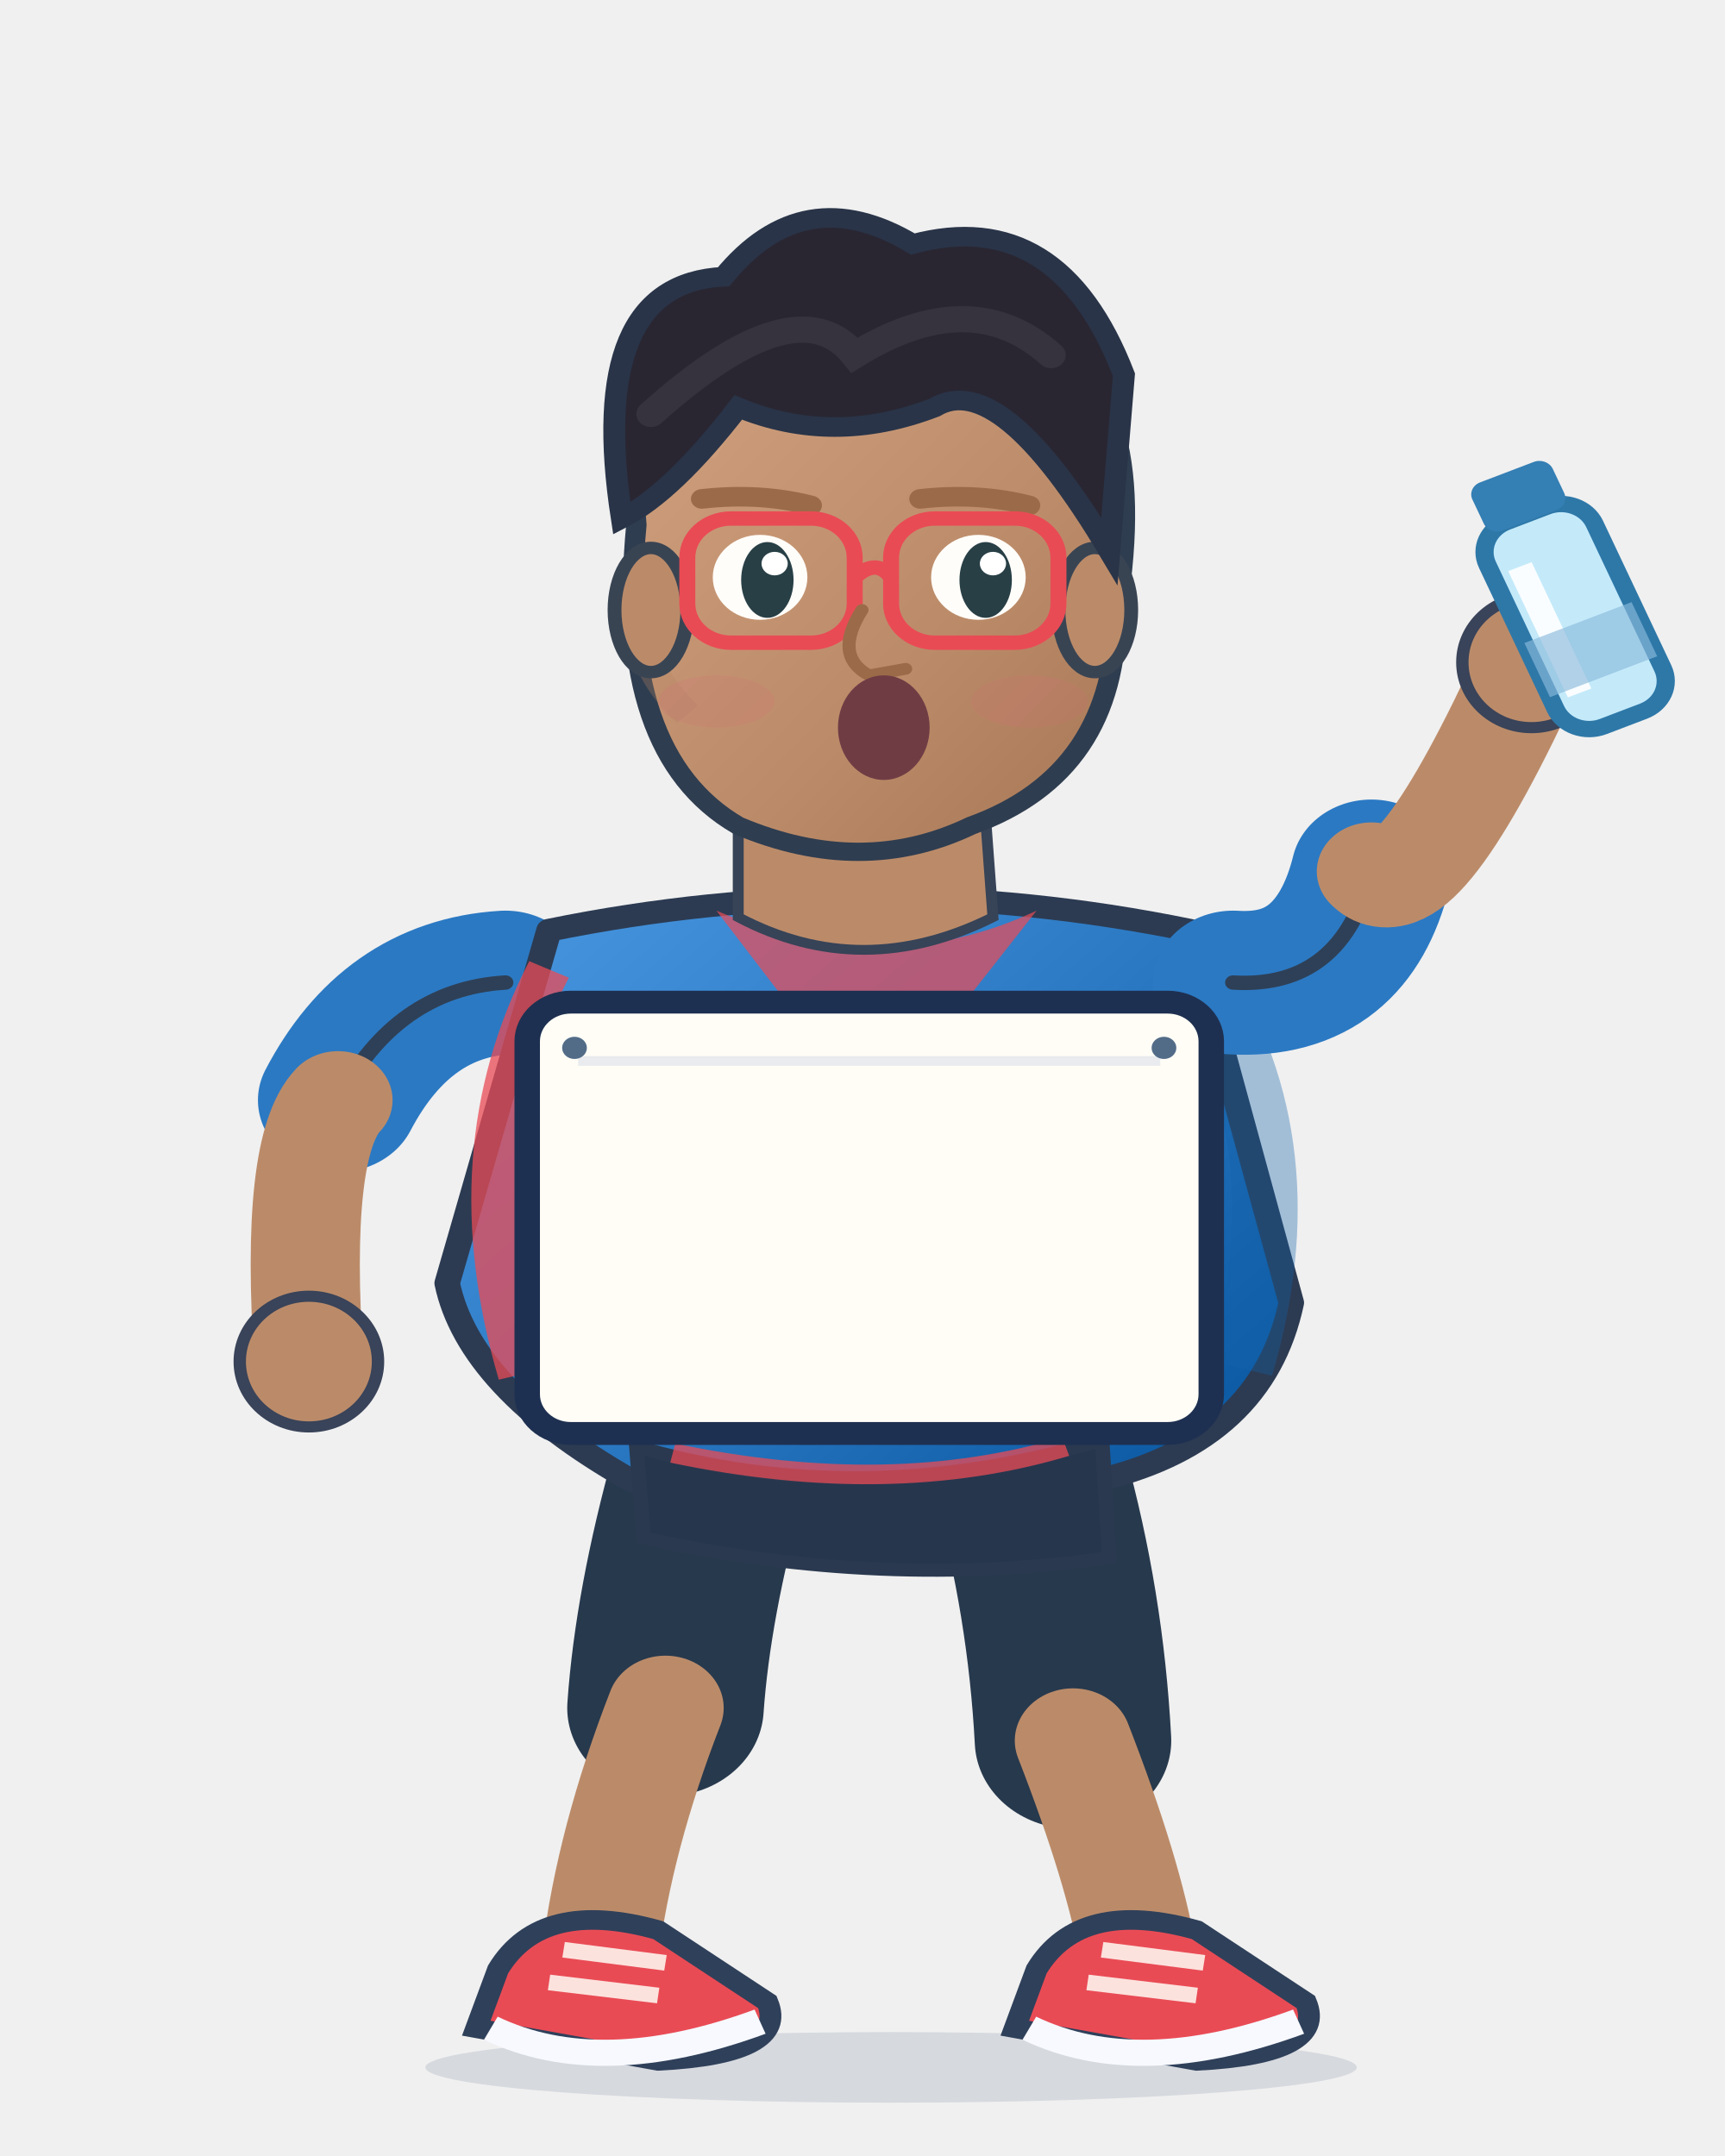
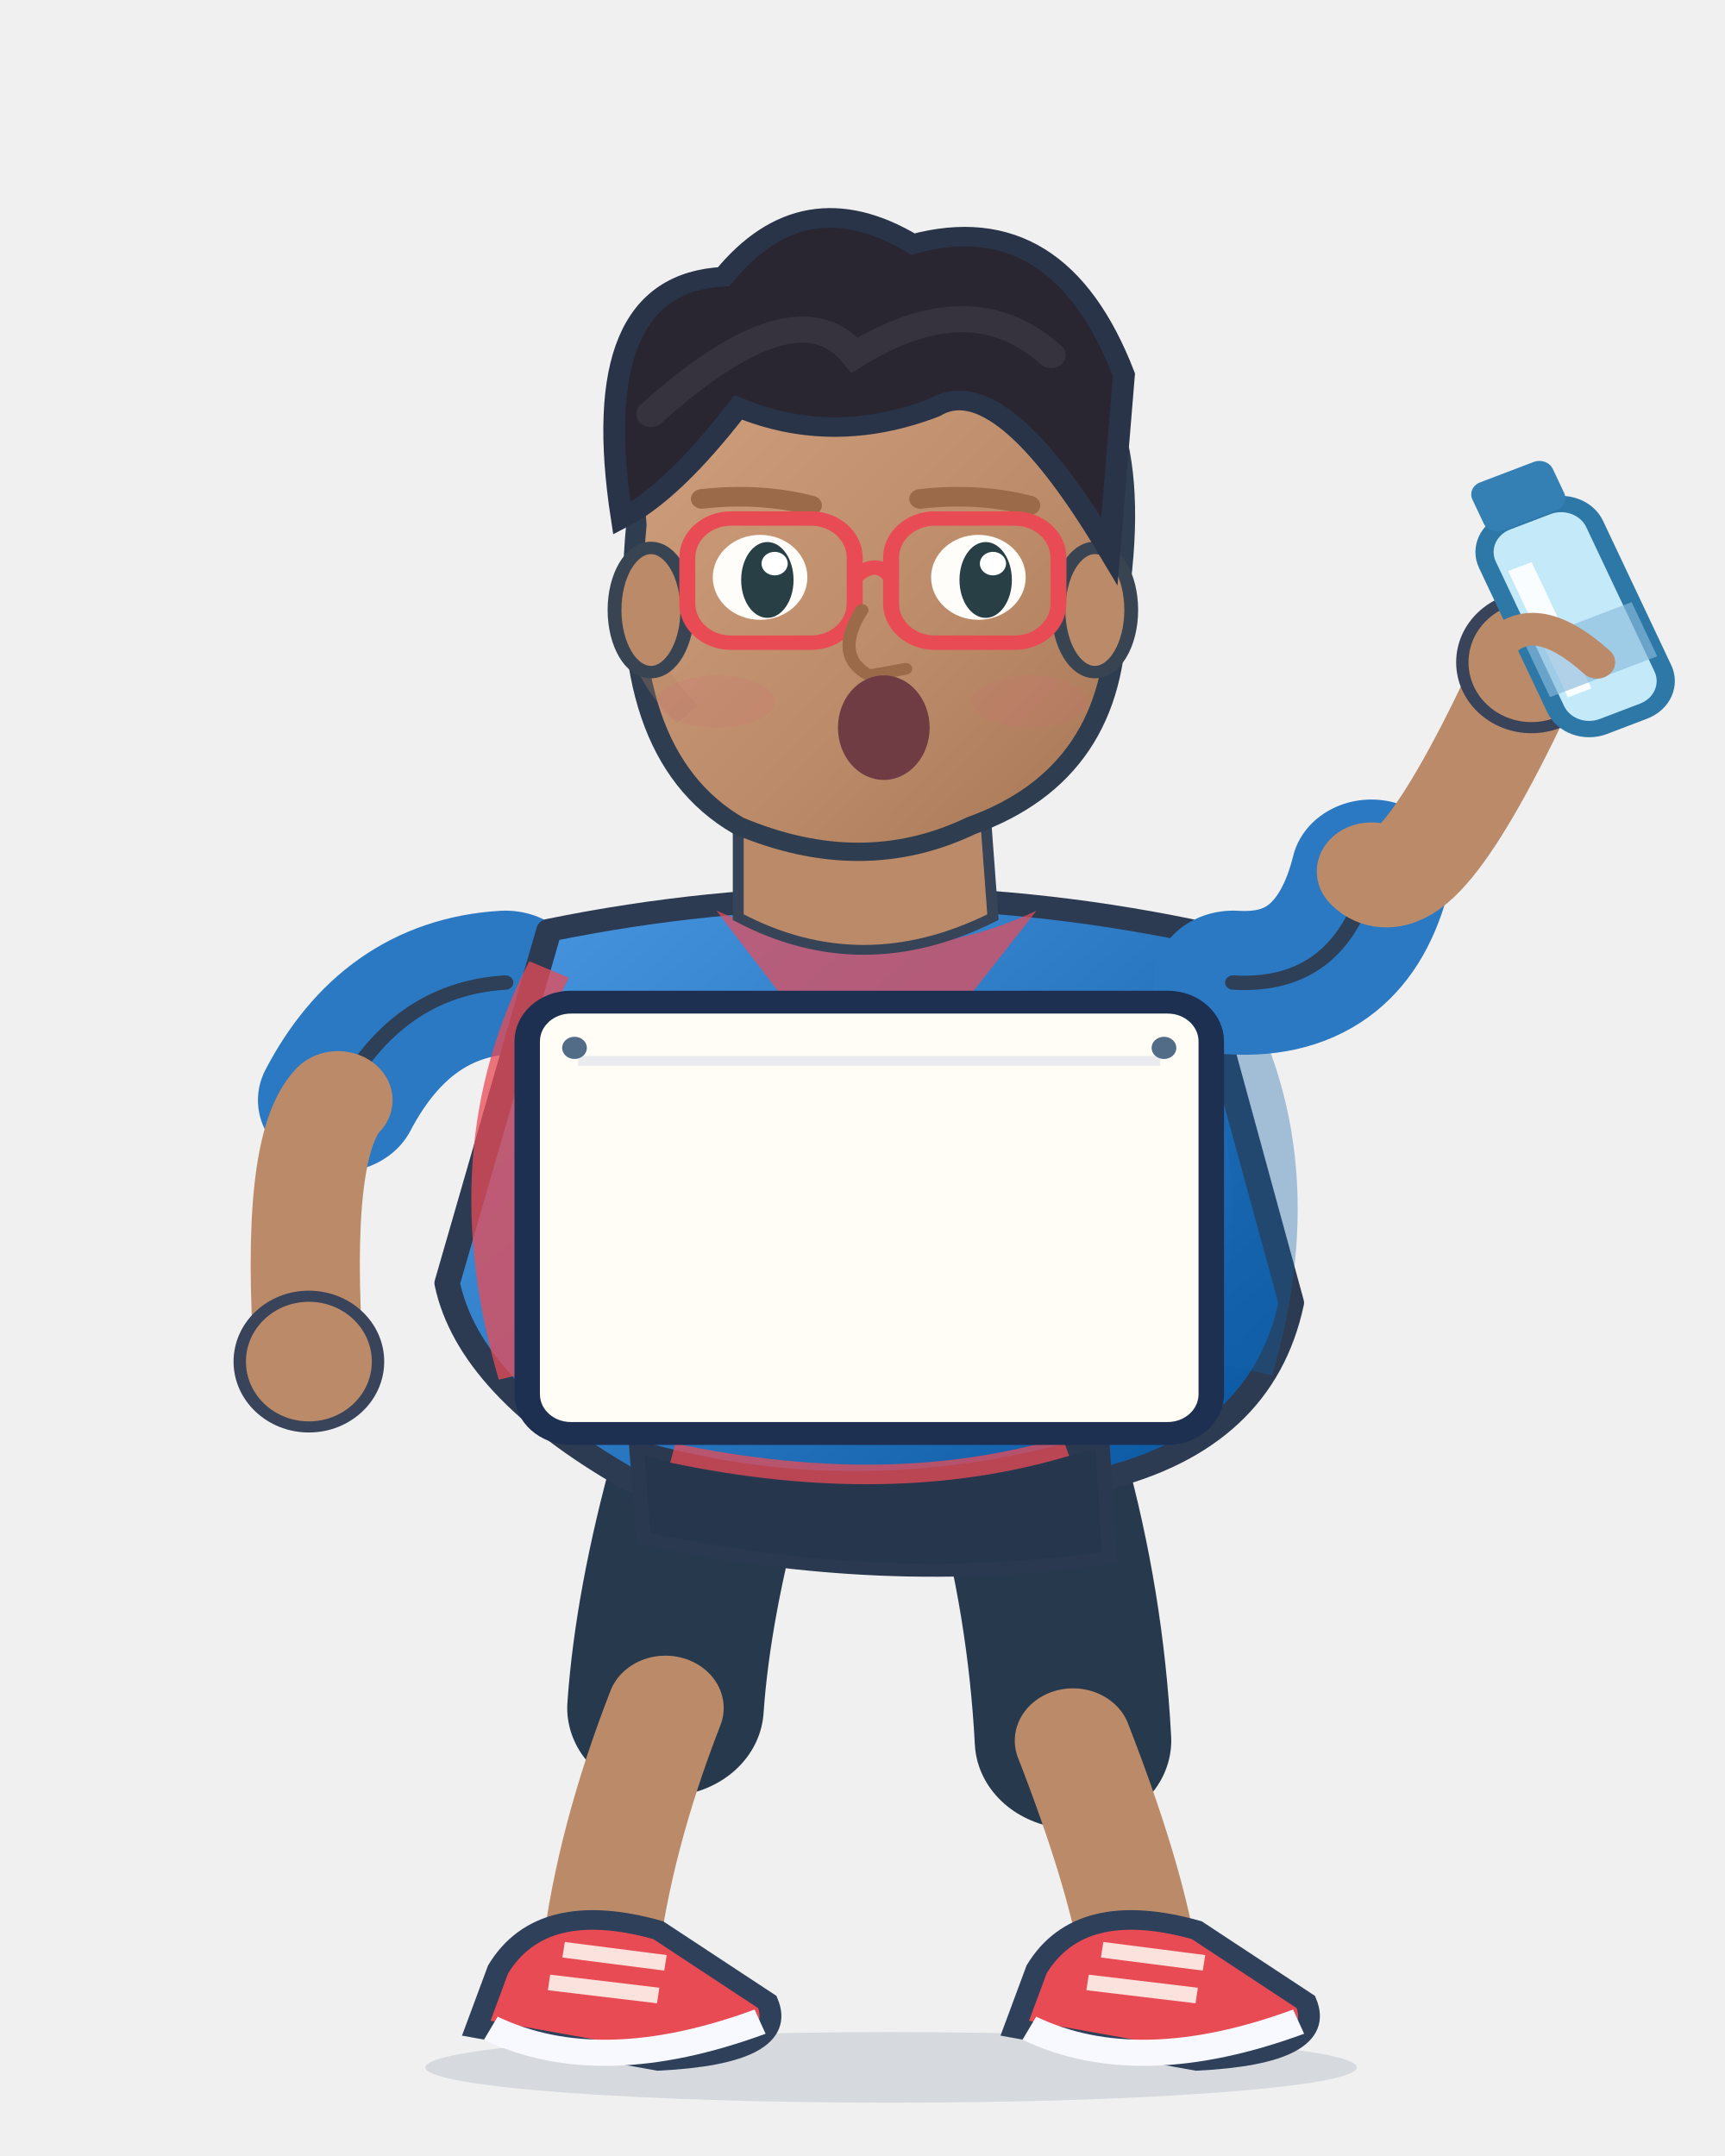
<svg xmlns="http://www.w3.org/2000/svg" width="256" height="320" viewBox="0 0 256 320" role="img" aria-label="SnackDash original adult runner body_08 receive">
  <defs>
    <linearGradient id="skin_7" x1="0" y1="0" x2=".9" y2="1">
      <stop offset="0" stop-color="#d3a381" />
      <stop offset=".65" stop-color="#bb8b69" />
      <stop offset="1" stop-color="#a97957" />
    </linearGradient>
    <linearGradient id="shirt_7" x1="0" y1="0" x2=".94" y2=".8">
      <stop offset="0" stop-color="#4a98e2" />
      <stop offset=".56" stop-color="#2B79C3" />
      <stop offset="1" stop-color="#0d5ba5" />
    </linearGradient>
  </defs>
  <g id="character_anchor" transform="translate(129 302) scale(1.08 0.97) translate(-129 -302)">
    <ellipse cx="132" cy="307" rx="64" ry="5.4" fill="#273F61" opacity=".13" />
    <g id="legs">
      <g id="leg_left">
        <path d="M107 216 Q102 236 101 252" stroke="#27394D" stroke-width="27" stroke-linecap="round" fill="none" />
        <path d="M101 252 Q94 272 92 290" stroke="#bb8b69" stroke-width="16" stroke-linecap="round" fill="none" />
        <g>
          <path d="M78 292 Q84 281 100 286 L115 297 Q118 305 100 306 L75 301Z" fill="#E94B55" stroke="#2F405A" stroke-width="3" />
          <path d="M77 301 Q92 309 114 300" stroke="#F7F9FF" stroke-width="4" fill="none" />
          <path d="M85 294 L100 296 M87 289 L101 291" stroke="#FFFDF4" stroke-width="2.4" opacity=".85" />
        </g>
      </g>
      <g id="leg_right">
        <path d="M151 216 Q156 236 157 257" stroke="#27394D" stroke-width="27" stroke-linecap="round" fill="none" />
        <path d="M157 257 Q164 277 166 290" stroke="#bb8b69" stroke-width="16" stroke-linecap="round" fill="none" />
        <g>
          <path d="M152 292 Q158 281 174 286 L189 297 Q192 305 174 306 L149 301Z" fill="#E94B55" stroke="#2F405A" stroke-width="3" />
          <path d="M151 301 Q166 309 188 300" stroke="#F7F9FF" stroke-width="4" fill="none" />
          <path d="M159 294 L174 296 M161 289 L175 291" stroke="#FFFDF4" stroke-width="2.4" opacity=".85" />
        </g>
      </g>
    </g>
    <g id="arm_left">
      <path d="M79 141 Q64 142 56 159" stroke="#2B79C3" stroke-width="22" stroke-linecap="round" fill="none" />
      <path d="M79 141 Q64 142 56 159" stroke="#2E4057" stroke-width="2.2" stroke-linecap="round" fill="none" />
      <path d="M56 159 Q50 166 52 199" stroke="#bb8b69" stroke-width="15" stroke-linecap="round" fill="none" />
      <ellipse cx="52" cy="199" rx="9.5" ry="10" fill="#bb8b69" stroke="#394359" stroke-width="1.7" />
    </g>
    <g id="torso">
      <path d="M85 133 Q129 123 173 133 L187 190 Q183 211 161 217 Q129 231 96 217 Q74 203 71 187Z" fill="url(#shirt_7)" stroke="#2C3B52" stroke-width="3.5" stroke-linejoin="round" />
      <path d="M85 139 Q72 167 81 201" stroke="#E94B55" stroke-width="6" opacity=".75" fill="none" />
      <path d="M174 140 Q189 166 180 200" stroke="#1260aa" stroke-width="9" opacity=".35" fill="none" />
      <path d="M108 130 L119 146 L140 147 L152 130 Q131 141 108 130Z" fill="#E94B55" opacity=".7" />
      <path d="M114 129 Q128 139 144 129" stroke="#2B3D50" stroke-width="3" fill="none" />
      <path d="M97 212 Q128 222 161 211 L162 229 Q131 234 98 226Z" fill="#26364D" stroke="#2A394F" stroke-width="2" />
      <path d="M102 213 Q132 220 156 212" stroke="#E94B55" stroke-width="3" fill="none" opacity=".75" />
      <path d="M111 116 L111 131 Q128 141 146 131 L145 116" fill="#bb8b69" stroke="#374357" stroke-width="1.5" />
    </g>
    <g id="hair_back" />
    <g id="face">
      <path d="M97 71 Q95 45 113 40 Q132 32 151 41 Q168 49 163 84 Q163 109 143 117 Q128 125 111 117 Q94 106 97 71Z" fill="url(#skin_7)" stroke="#2F3D50" stroke-width="2.8" />
      <path d="M106 60 Q112 48 120 45" stroke="#d2a280" stroke-width="4" opacity=".4" fill="none" />
      <path d="M100 83 Q95 90 104 100" stroke="#b28260" stroke-width="4" opacity=".3" fill="none" />
      <ellipse cx="99" cy="84" rx="5" ry="9.5" fill="#bb8b69" stroke="#394453" stroke-width="1.9" />
      <ellipse cx="160" cy="84" rx="5" ry="9.5" fill="#bb8b69" stroke="#394453" stroke-width="1.9" />
      <path d="M106 67 Q114 66 121 68" fill="none" stroke="#9b6b49" stroke-width="3" stroke-linecap="round" />
      <ellipse cx="114" cy="79" rx="6.5" ry="6.5" fill="#FFFDF9" />
      <ellipse cx="115" cy="79.4" rx="3.6" ry="5.8" fill="#283F46" />
      <circle cx="116" cy="76.9" r="1.8" fill="white" />
      <path d="M136 67 Q144 66 151 68" fill="none" stroke="#9b6b49" stroke-width="3" stroke-linecap="round" />
      <ellipse cx="144" cy="79" rx="6.5" ry="6.5" fill="#FFFDF9" />
      <ellipse cx="145" cy="79.4" rx="3.6" ry="5.8" fill="#283F46" />
      <circle cx="146" cy="76.9" r="1.8" fill="white" />
      <g stroke="#E94B55" stroke-width="2.2" fill="none">
        <rect x="104" y="70" width="23" height="19" rx="6" />
        <rect x="132" y="70" width="23" height="19" rx="6" />
        <path d="M127 79 Q130 76 132 79" />
      </g>
      <path d="M128 84 Q124 91 129 94 L134 93" stroke="#9b6b49" stroke-width="1.8" fill="none" stroke-linecap="round" />
      <ellipse cx="108" cy="98" rx="8" ry="4" fill="#D56876" opacity=".18" />
      <ellipse cx="151" cy="98" rx="8" ry="4" fill="#D56876" opacity=".18" />50plus<ellipse cx="131" cy="102" rx="6.3" ry="8" fill="#703C44" />
    </g>
    <g id="hair" stroke-linecap="round">
      <path d="M95 70 Q90 34 109 33 Q120 18 135 28 Q155 22 164 48 L162 75 Q147 47 138 53 Q124 59 111 53 Q102 66 95 70Z" fill="#292632" stroke="#293448" stroke-width="3" />
      <path d="M99 54 Q119 34 127 45 Q143 34 154 45" stroke="#45424e" stroke-width="4" opacity=".45" fill="none" />
    </g>
    <g id="arm_right">
      <path d="M179 141 Q194 142 198 124" stroke="#2B79C3" stroke-width="22" stroke-linecap="round" fill="none" />
      <path d="M179 141 Q194 142 198 124" stroke="#2E4057" stroke-width="2.2" stroke-linecap="round" fill="none" />
      <path d="M198 124 Q204 131 220 92" stroke="#bb8b69" stroke-width="15" stroke-linecap="round" fill="none" />
      <ellipse cx="220" cy="92" rx="9.5" ry="10" fill="#bb8b69" stroke="#394359" stroke-width="1.7" />
    </g>
    <g id="bib_blank" data-bib-rect="82,144,94,66">
      <rect id="bib_mask" x="82" y="144" width="94" height="66" rx="6" fill="#FFFDF6" stroke="#1E3051" stroke-width="3.5" />
      <path d="M89 153 H169" stroke="#D9DFE9" stroke-width="1.5" opacity=".58" />
      <circle cx="88.5" cy="151" r="1.7" fill="#526C88" />
      <circle cx="169.5" cy="151" r="1.7" fill="#526C88" />
    </g>
    <g id="accessories">
      <g id="received_supply" transform="translate(226 85) rotate(-23)">
        <rect x="-8" y="-17" width="16" height="34" rx="5" fill="#C4EAFA" stroke="#2E78A8" stroke-width="2.5" />
        <rect x="-6" y="-24" width="12" height="8" rx="2" fill="#347FB4" />
        <path d="M-4 -10 V11" stroke="#FFFFFF" stroke-width="3.5" opacity=".9" />
        <rect x="-8" y="1" width="16" height="9" fill="#8ABADB" opacity=".65" />
      </g>
-       <path id="grip_foreground" d="M215 88 Q221 79 230 91" fill="none" stroke="#000000" stroke-width="0" opacity="0" />
+       <path id="grip_foreground" d="M215 90 Q220 83 229 92" fill="none" stroke="#bb8b69" stroke-width="5" stroke-linecap="round" />
    </g>
  </g>
</svg>
